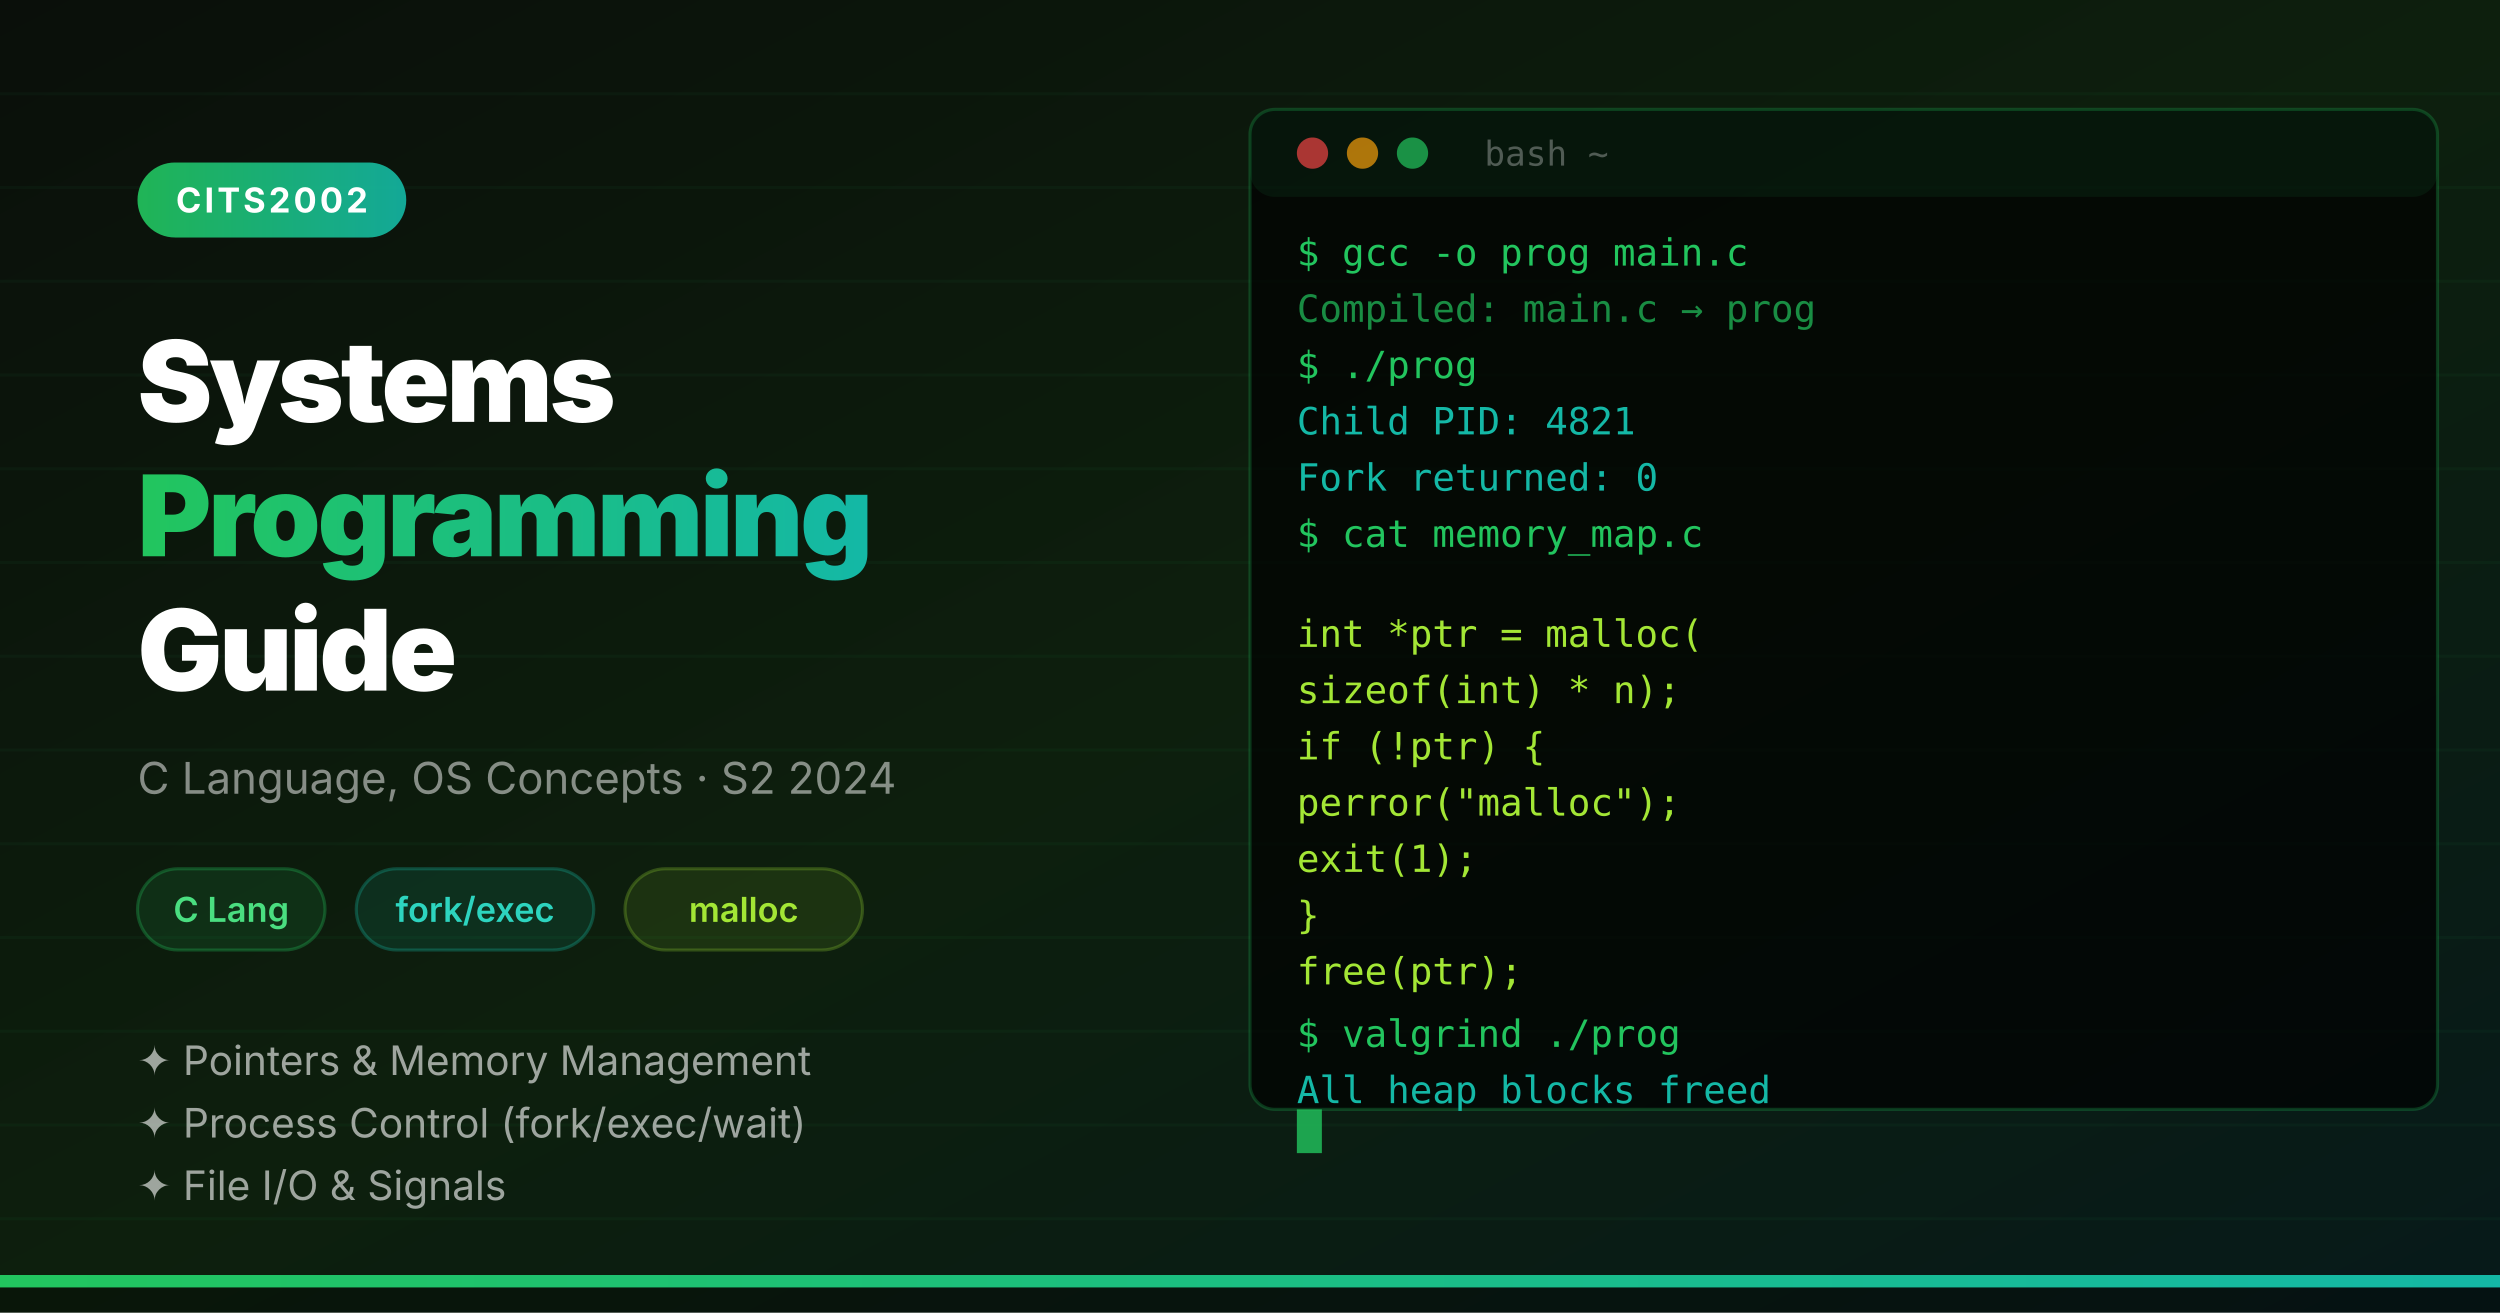
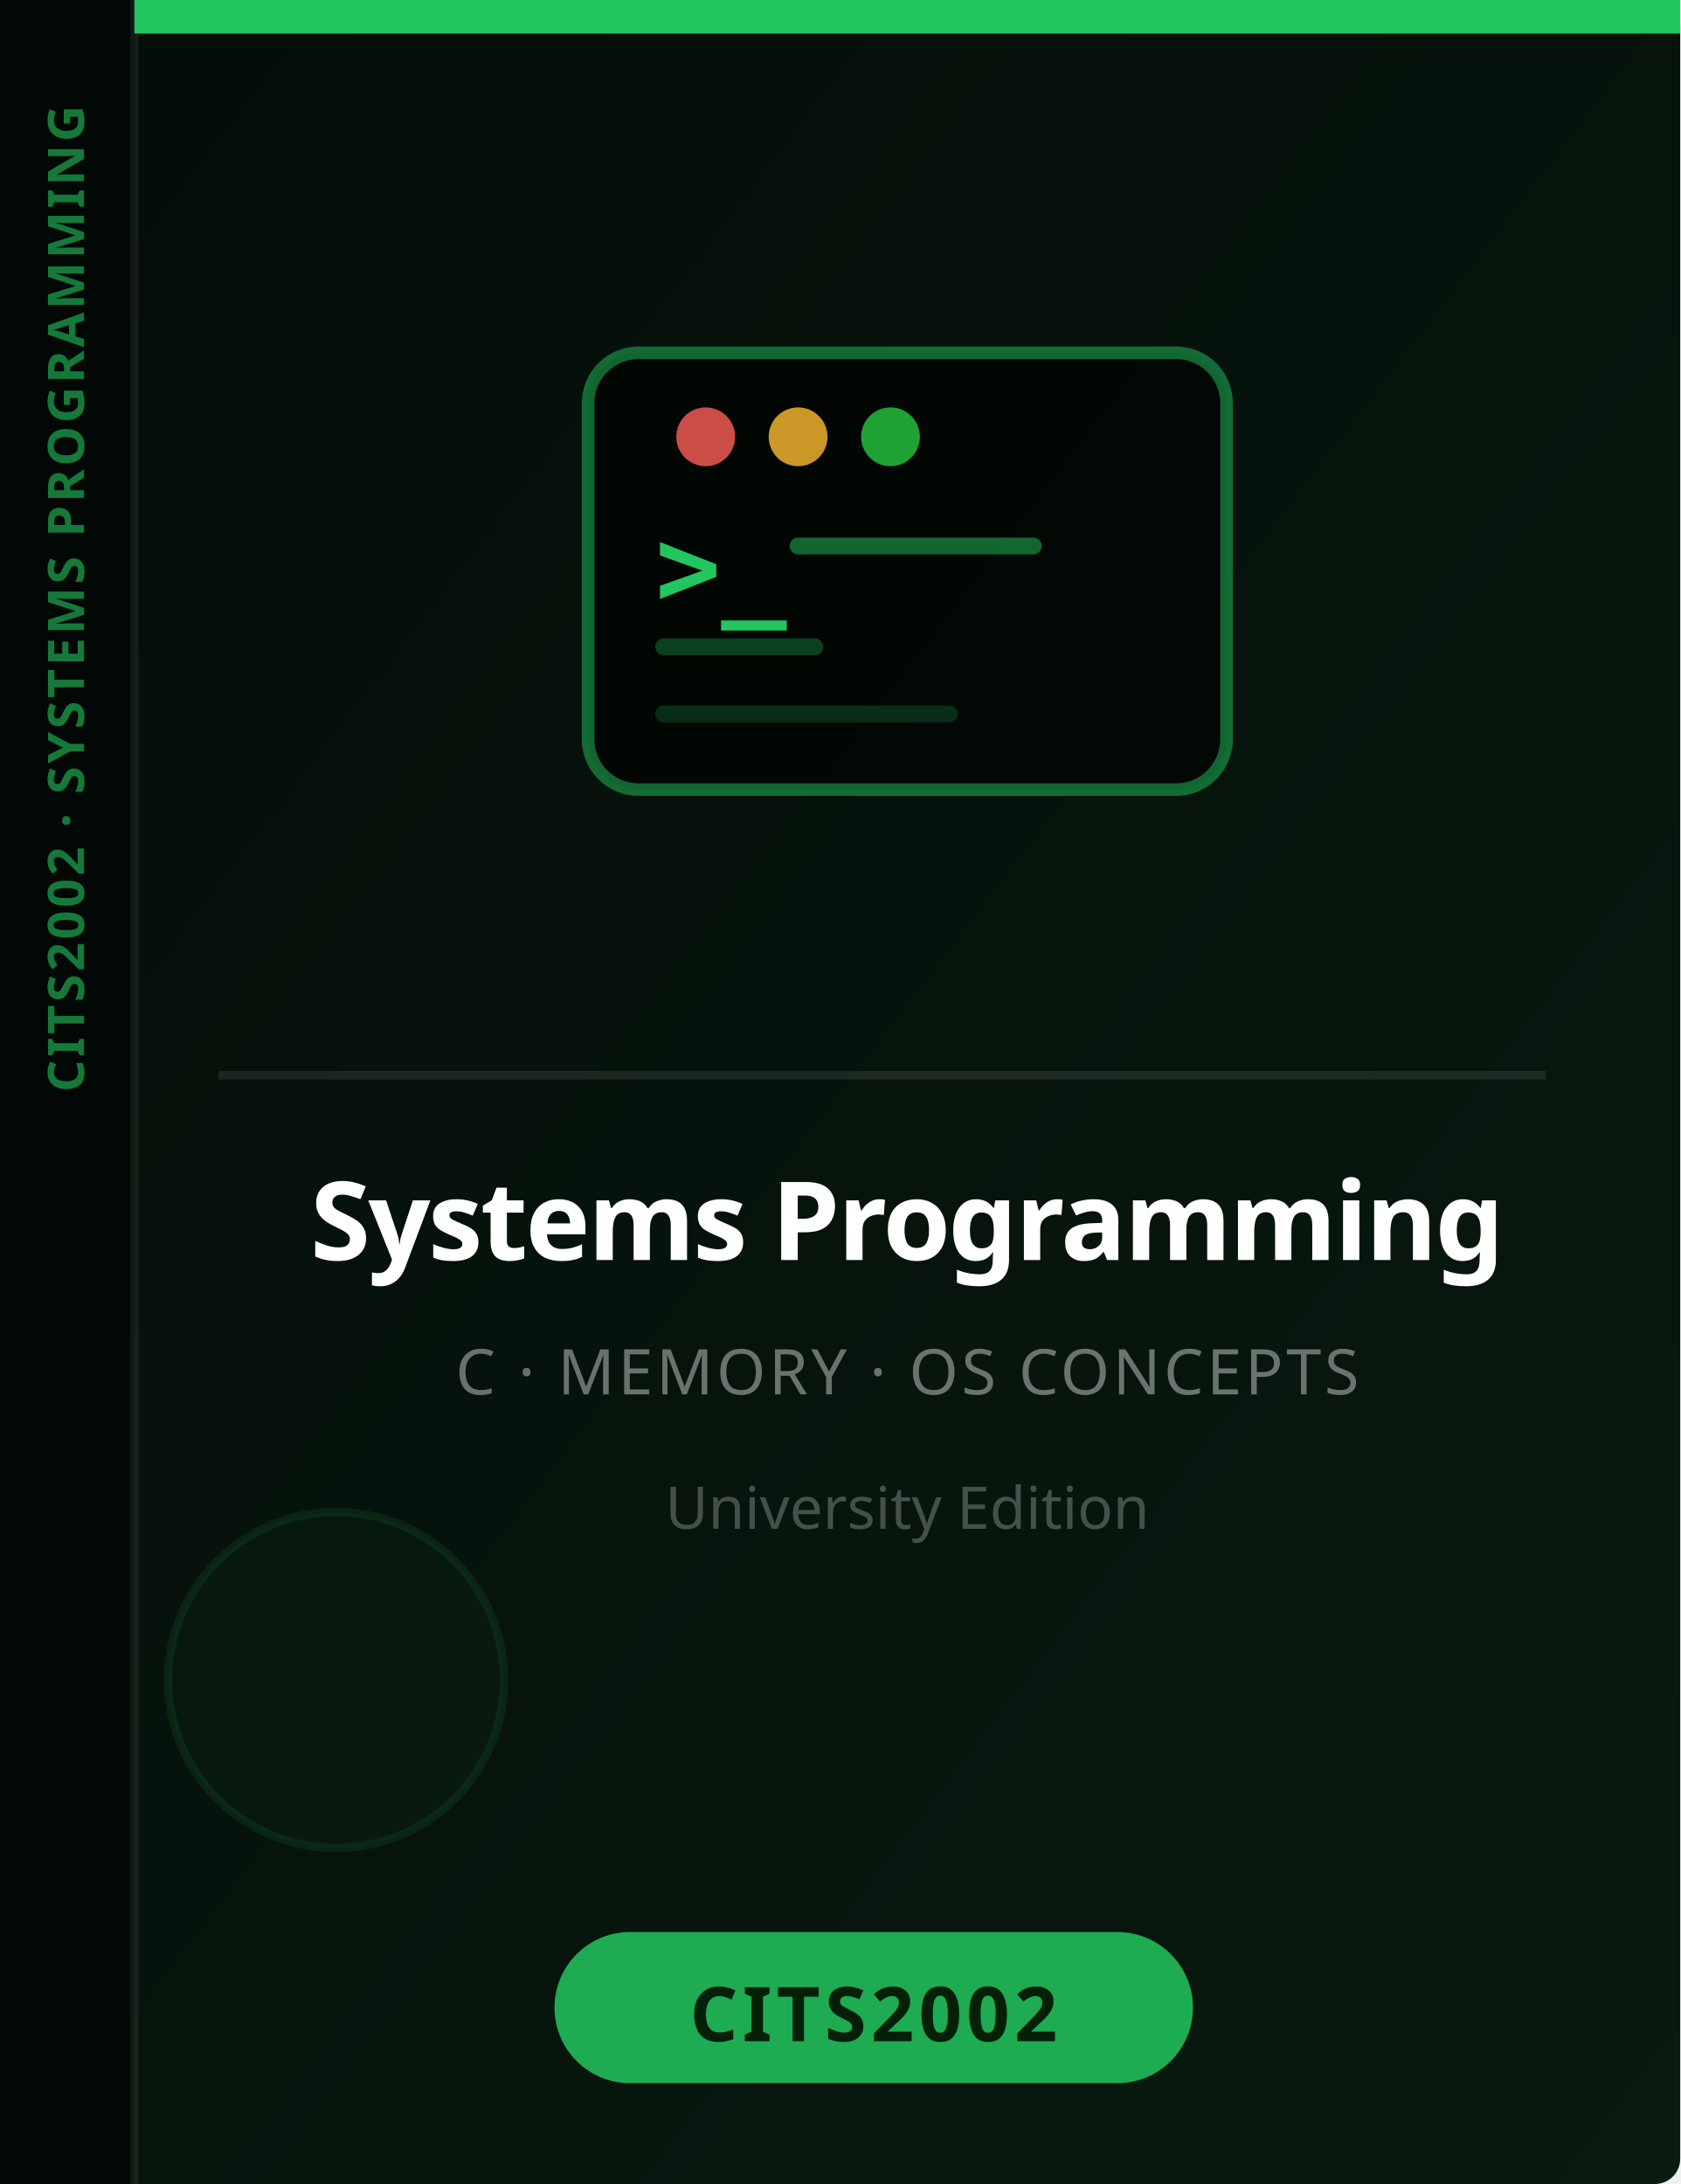
- <svg xmlns="http://www.w3.org/2000/svg" viewBox="0 0 800 420" width="800" height="420">
+ <svg xmlns="http://www.w3.org/2000/svg" viewBox="0 0 200 260" width="200" height="260">
  <defs>
    <linearGradient id="bg" x1="0" y1="0" x2="1" y2="1">
-       <stop offset="0%" stop-color="#0a0f0a" />
-       <stop offset="50%" stop-color="#0d1f0d" />
-       <stop offset="100%" stop-color="#071a1a" />
-     </linearGradient>
-     <linearGradient id="acc" x1="0" y1="0" x2="1" y2="0">
-       <stop offset="0%" stop-color="#22c55e" />
-       <stop offset="100%" stop-color="#14b8a6" />
+       <stop offset="0%" stop-color="#040d08" />
+       <stop offset="100%" stop-color="#091a10" />
    </linearGradient>
  </defs>
-   <rect width="800" height="420" fill="url(#bg)" />
-   <rect width="800" height="420" fill="url(#bg)" opacity="0.5" />
-   <g opacity="0.04" stroke="#22c55e" stroke-width="1">
-     <line x1="0" y1="30" x2="800" y2="30" />
-     <line x1="0" y1="60" x2="800" y2="60" />
-     <line x1="0" y1="90" x2="800" y2="90" />
-     <line x1="0" y1="120" x2="800" y2="120" />
-     <line x1="0" y1="150" x2="800" y2="150" />
-     <line x1="0" y1="180" x2="800" y2="180" />
-     <line x1="0" y1="210" x2="800" y2="210" />
-     <line x1="0" y1="240" x2="800" y2="240" />
-     <line x1="0" y1="270" x2="800" y2="270" />
-     <line x1="0" y1="300" x2="800" y2="300" />
-     <line x1="0" y1="330" x2="800" y2="330" />
-     <line x1="0" y1="360" x2="800" y2="360" />
-     <line x1="0" y1="390" x2="800" y2="390" />
+   <rect width="200" height="260" fill="url(#bg)" rx="3" />
+   <rect width="16" height="260" fill="#020806" rx="3 0 0 3" />
+   <line x1="16" y1="0" x2="16" y2="260" stroke="rgba(255,255,255,0.07)" stroke-width="1" />
+   <text x="-130" y="10" transform="rotate(-90)" fill="rgba(34,197,94,0.6)" font-family="sans-serif" font-size="6" font-weight="700" letter-spacing="0.06em">CITS2002 · SYSTEMS PROGRAMMING</text>
+   <rect x="16" y="0" width="184" height="4" fill="#22c55e" />
+   <g transform="translate(108, 78)">
+     <rect x="-38" y="-36" width="76" height="52" rx="6" fill="rgba(0,0,0,0.6)" stroke="rgba(34,197,94,0.5)" stroke-width="1.5" />
+     <circle cx="-24" cy="-26" r="3.5" fill="#ff5f57" opacity="0.8" />
+     <circle cx="-13" cy="-26" r="3.5" fill="#febc2e" opacity="0.8" />
+     <circle cx="-2" cy="-26" r="3.5" fill="#28c840" opacity="0.8" />
+     <text x="-30" y="-6" fill="#22c55e" font-family="monospace" font-size="13" font-weight="700">&gt;_</text>
+     <rect x="-14" y="-14" width="30" height="2" rx="1" fill="rgba(34,197,94,0.5)" />
+     <rect x="-30" y="-2" width="20" height="2" rx="1" fill="rgba(34,197,94,0.3)" />
+     <rect x="-30" y="6" width="36" height="2" rx="1" fill="rgba(34,197,94,0.2)" />
  </g>
-   <rect x="400" y="35" width="380" height="320" rx="8" fill="rgba(0,0,0,0.7)" stroke="rgba(34,197,94,0.25)" stroke-width="1" />
-   <rect x="400" y="35" width="380" height="28" rx="8" fill="rgba(34,197,94,0.08)" />
-   <circle cx="420" cy="49" r="5" fill="#ef4444" opacity="0.7" />
-   <circle cx="436" cy="49" r="5" fill="#f59e0b" opacity="0.7" />
-   <circle cx="452" cy="49" r="5" fill="#22c55e" opacity="0.7" />
-   <text x="475" y="53" font-family="monospace" font-size="11" fill="rgba(255,255,255,0.3)">bash  ~</text>
-   <g font-family="monospace" font-size="12" fill="#22c55e">
-     <text x="415" y="85">$ gcc -o prog main.c</text>
-     <text x="415" y="103" opacity="0.7">Compiled: main.c → prog</text>
-     <text x="415" y="121">$ ./prog</text>
-     <text x="415" y="139" fill="#14b8a6">Child PID: 4821</text>
-     <text x="415" y="157" fill="#14b8a6">Fork returned: 0</text>
-     <text x="415" y="175">$ cat memory_map.c</text>
-     <text x="415" y="207" fill="#a3e635">int *ptr = malloc(</text>
-     <text x="415" y="225" fill="#a3e635">    sizeof(int) * n);</text>
-     <text x="415" y="243" fill="#a3e635">if (!ptr) {</text>
-     <text x="415" y="261" fill="#a3e635">  perror("malloc");</text>
-     <text x="415" y="279" fill="#a3e635">  exit(1);</text>
-     <text x="415" y="297" fill="#a3e635">}</text>
-     <text x="415" y="315" fill="#a3e635">free(ptr);</text>
-     <text x="415" y="335">$ valgrind ./prog</text>
-     <text x="415" y="353" fill="#14b8a6">All heap blocks freed</text>
-   </g>
-   <rect x="415" y="355" width="8" height="14" fill="#22c55e" opacity="0.8">
-     <animate attributeName="opacity" values="0.8;0;0.8" dur="1s" repeatCount="indefinite" />
-   </rect>
-   <rect x="44" y="52" width="86" height="24" rx="12" fill="url(#acc)" opacity="0.9" />
-   <text x="87" y="68" font-family="Inter, sans-serif" font-size="11" font-weight="700" fill="#fff" text-anchor="middle" letter-spacing="1">CITS2002</text>
-   <text x="44" y="135" font-family="Inter, sans-serif" font-size="36" font-weight="900" fill="#fff" letter-spacing="-1">Systems</text>
-   <text x="44" y="178" font-family="Inter, sans-serif" font-size="36" font-weight="900" fill="url(#acc)" letter-spacing="-1">Programming</text>
-   <text x="44" y="221" font-family="Inter, sans-serif" font-size="36" font-weight="900" fill="#fff" letter-spacing="-1">Guide</text>
-   <text x="44" y="254" font-family="Inter, sans-serif" font-size="14" fill="rgba(255,255,255,0.5)">C Language, OS Concepts  ·  S2 2024</text>
-   <g transform="translate(44, 278)">
-     <rect width="60" height="26" rx="13" fill="rgba(34,197,94,0.12)" stroke="rgba(34,197,94,0.3)" stroke-width="1" />
-     <text x="30" y="17" font-family="Inter, sans-serif" font-size="11" font-weight="600" fill="#4ade80" text-anchor="middle">C Lang</text>
-   </g>
-   <g transform="translate(114, 278)">
-     <rect width="76" height="26" rx="13" fill="rgba(20,184,166,0.12)" stroke="rgba(20,184,166,0.3)" stroke-width="1" />
-     <text x="38" y="17" font-family="Inter, sans-serif" font-size="11" font-weight="600" fill="#2dd4bf" text-anchor="middle">fork/exec</text>
-   </g>
-   <g transform="translate(200, 278)">
-     <rect width="76" height="26" rx="13" fill="rgba(163,230,53,0.1)" stroke="rgba(163,230,53,0.25)" stroke-width="1" />
-     <text x="38" y="17" font-family="Inter, sans-serif" font-size="11" font-weight="600" fill="#a3e635" text-anchor="middle">malloc</text>
-   </g>
-   <g font-family="Inter, sans-serif" font-size="13" fill="rgba(255,255,255,0.6)">
-     <text x="44" y="344">✦  Pointers &amp; Memory Management</text>
-     <text x="44" y="364">✦  Process Control (fork/exec/wait)</text>
-     <text x="44" y="384">✦  File I/O &amp; Signals</text>
-   </g>
-   <rect x="0" y="408" width="800" height="4" fill="url(#acc)" />
-   <rect x="0" y="412" width="800" height="8" fill="rgba(0,0,0,0.3)" />
+   <line x1="26" y1="128" x2="184" y2="128" stroke="rgba(255,255,255,0.09)" stroke-width="1" />
+   <text x="108" y="150" text-anchor="middle" fill="#fff" font-family="sans-serif" font-size="13" font-weight="800" letter-spacing="-0.02em">Systems Programming</text>
+   <text x="108" y="166" text-anchor="middle" fill="rgba(255,255,255,0.4)" font-family="sans-serif" font-size="7.5" letter-spacing="0.05em">C · MEMORY · OS CONCEPTS</text>
+   <text x="108" y="182" text-anchor="middle" fill="rgba(255,255,255,0.25)" font-family="sans-serif" font-size="7">University Edition</text>
+   <rect x="66" y="230" width="76" height="18" rx="9" fill="#22c55e" opacity="0.85" />
+   <text x="104" y="243" text-anchor="middle" fill="#042008" font-family="sans-serif" font-size="9" font-weight="800" letter-spacing="0.06em">CITS2002</text>
+   <circle cx="40" cy="200" r="20" fill="rgba(34,197,94,0.04)" stroke="rgba(34,197,94,0.1)" stroke-width="1" />
</svg>
